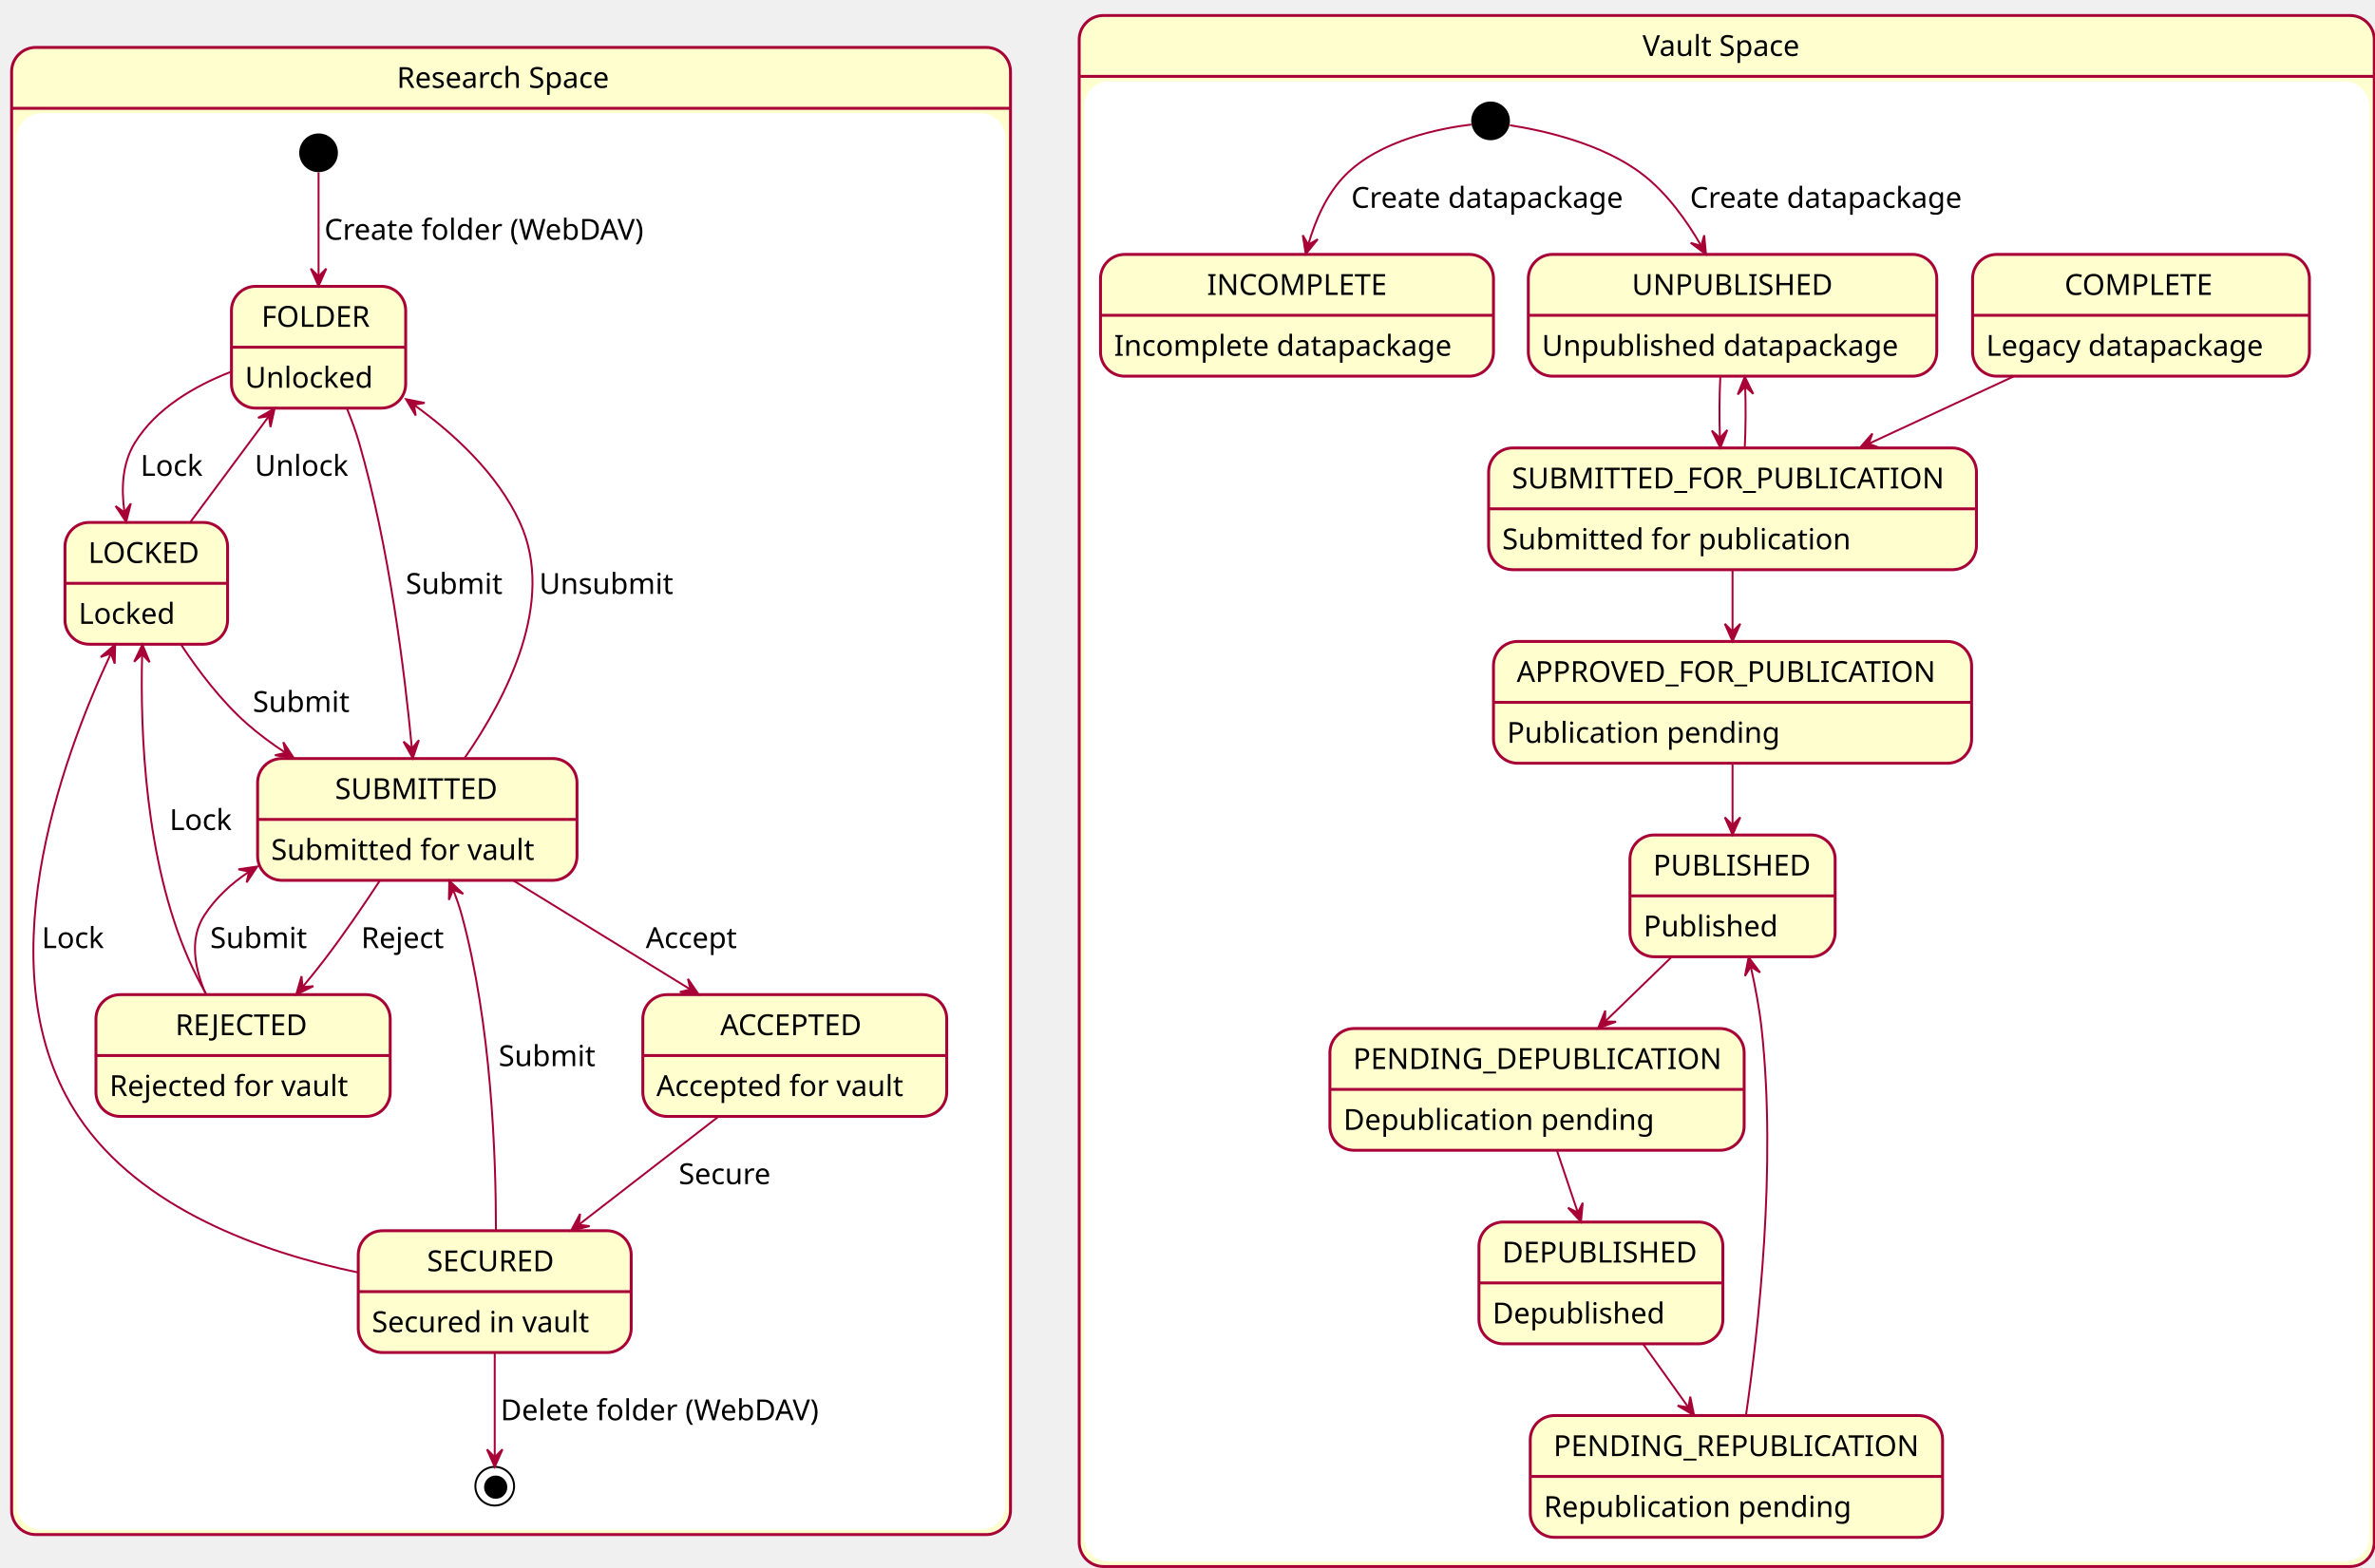
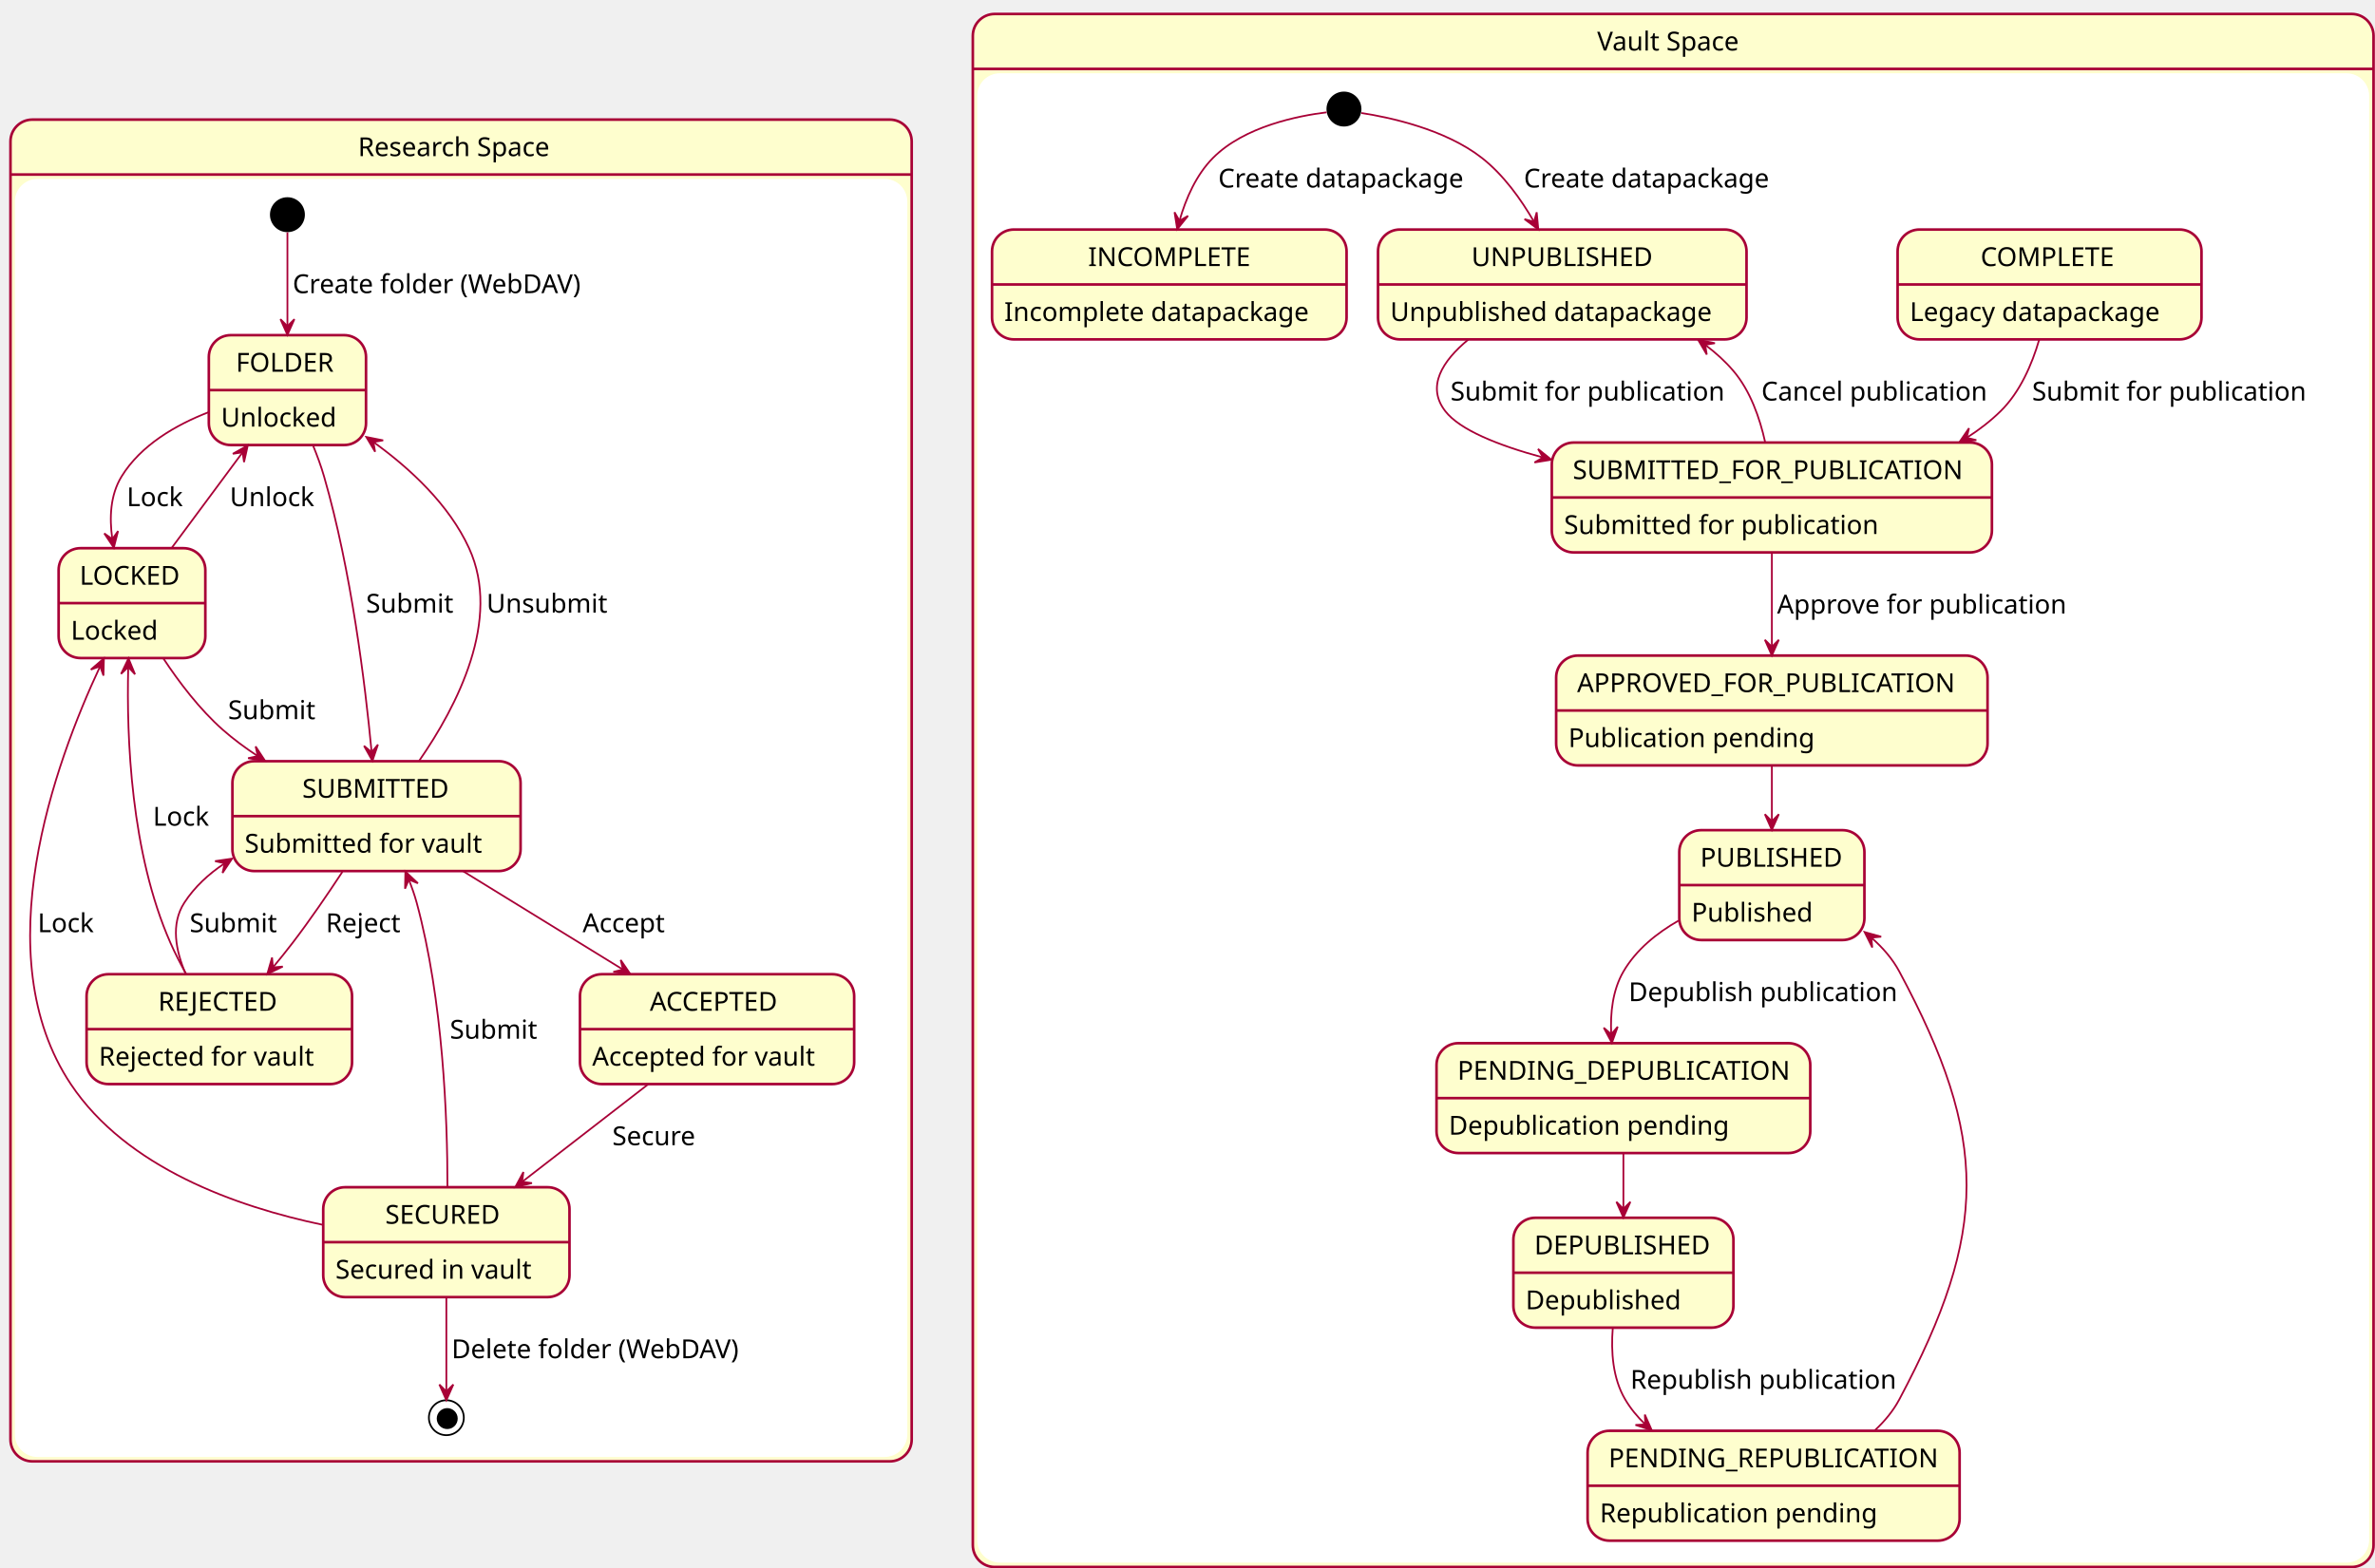
- <svg xmlns="http://www.w3.org/2000/svg" height="1687.5px" style="width:2556px;height:1687px;" version="1.1" viewBox="0 0 2556 1687" width="2556.25px">
+ <svg xmlns="http://www.w3.org/2000/svg" height="1870.833px" style="width:2833px;height:1870px;" version="1.1" viewBox="0 0 2833 1870" width="2833.333px">
  <defs />
  <g>
-     <rect fill="#FEFECE" height="1600.96" rx="26.042" ry="26.042" style="stroke: #A80036; stroke-width: 3.125;" width="1075" x="12.5" y="51.042" />
-     <rect fill="#FFFFFF" height="1522.917" rx="26.042" ry="26.042" style="stroke: #FFFFFF; stroke-width: 2.083;" width="1062.5" x="18.75" y="122.835" />
-     <line style="stroke: #A80036; stroke-width: 3.125;" x1="12.5" x2="1087.5" y1="116.585" y2="116.585" />
-     <text fill="#000000" font-family="CMU Serif" font-size="31.25" lengthAdjust="spacingAndGlyphs" textLength="245.833" x="427.083" y="94.632">Research Space</text>
-     <rect fill="#FEFECE" height="131.087" rx="26.042" ry="26.042" style="stroke: #A80036; stroke-width: 3.125;" width="187.5" x="249.1" y="308.252" />
-     <line style="stroke: #A80036; stroke-width: 3.125;" x1="249.1" x2="436.6" y1="373.796" y2="373.796" />
-     <text fill="#000000" font-family="CMU Serif" font-size="31.25" lengthAdjust="spacingAndGlyphs" textLength="122.917" x="281.392" y="351.842">FOLDER</text>
-     <text fill="#000000" font-family="CMU Serif" font-size="31.25" lengthAdjust="spacingAndGlyphs" textLength="137.5" x="263.683" y="417.386">Unlocked</text>
-     <rect fill="#FEFECE" height="131.087" rx="26.042" ry="26.042" style="stroke: #A80036; stroke-width: 3.125;" width="175" x="69.934" y="562.419" />
-     <line style="stroke: #A80036; stroke-width: 3.125;" x1="69.934" x2="244.934" y1="627.962" y2="627.962" />
-     <text fill="#000000" font-family="CMU Serif" font-size="31.25" lengthAdjust="spacingAndGlyphs" textLength="125" x="94.934" y="606.009">LOCKED</text>
-     <text fill="#000000" font-family="CMU Serif" font-size="31.25" lengthAdjust="spacingAndGlyphs" textLength="106.25" x="84.517" y="671.553">Locked</text>
-     <rect fill="#FEFECE" height="131.087" rx="26.042" ry="26.042" style="stroke: #A80036; stroke-width: 3.125;" width="343.75" x="277.225" y="816.585" />
-     <line style="stroke: #A80036; stroke-width: 3.125;" x1="277.225" x2="620.975" y1="882.129" y2="882.129" />
-     <text fill="#000000" font-family="CMU Serif" font-size="31.25" lengthAdjust="spacingAndGlyphs" textLength="177.083" x="360.558" y="860.176">SUBMITTED</text>
-     <text fill="#000000" font-family="CMU Serif" font-size="31.25" lengthAdjust="spacingAndGlyphs" textLength="293.75" x="291.808" y="925.719">Submitted for vault</text>
-     <rect fill="#FEFECE" height="131.087" rx="26.042" ry="26.042" style="stroke: #A80036; stroke-width: 3.125;" width="327.083" x="691.808" y="1070.752" />
-     <line style="stroke: #A80036; stroke-width: 3.125;" x1="691.808" x2="1018.892" y1="1136.296" y2="1136.296" />
-     <text fill="#000000" font-family="CMU Serif" font-size="31.25" lengthAdjust="spacingAndGlyphs" textLength="160.417" x="775.142" y="1114.342">ACCEPTED</text>
-     <text fill="#000000" font-family="CMU Serif" font-size="31.25" lengthAdjust="spacingAndGlyphs" textLength="277.083" x="706.392" y="1179.886">Accepted for vault</text>
-     <rect fill="#FEFECE" height="131.087" rx="26.042" ry="26.042" style="stroke: #A80036; stroke-width: 3.125;" width="316.667" x="103.267" y="1070.752" />
-     <line style="stroke: #A80036; stroke-width: 3.125;" x1="103.267" x2="419.934" y1="1136.296" y2="1136.296" />
-     <text fill="#000000" font-family="CMU Serif" font-size="31.25" lengthAdjust="spacingAndGlyphs" textLength="145.833" x="188.684" y="1114.342">REJECTED</text>
-     <text fill="#000000" font-family="CMU Serif" font-size="31.25" lengthAdjust="spacingAndGlyphs" textLength="266.667" x="117.85" y="1179.886">Rejected for vault</text>
-     <rect fill="#FEFECE" height="131.087" rx="26.042" ry="26.042" style="stroke: #A80036; stroke-width: 3.125;" width="293.75" x="385.558" y="1324.919" />
-     <line style="stroke: #A80036; stroke-width: 3.125;" x1="385.558" x2="679.308" y1="1390.462" y2="1390.462" />
-     <text fill="#000000" font-family="CMU Serif" font-size="31.25" lengthAdjust="spacingAndGlyphs" textLength="145.833" x="459.517" y="1368.509">SECURED</text>
-     <text fill="#000000" font-family="CMU Serif" font-size="31.25" lengthAdjust="spacingAndGlyphs" textLength="243.75" x="400.142" y="1434.053">Secured in vault</text>
-     <ellipse cx="342.85" cy="164.502" fill="#000000" rx="20.833" ry="20.833" style="stroke: none; stroke-width: 2.083;" />
-     <ellipse cx="532.433" cy="1599.919" fill="none" rx="20.833" ry="20.833" style="stroke: #000000; stroke-width: 2.083;" />
-     <ellipse cx="533.475" cy="1600.96" fill="#000000" rx="12.5" ry="12.5" style="stroke: none; stroke-width: 2.083;" />
-     <path d="M342.85,185.523 C342.85,210.735 342.85,256.804 342.85,296.817 " fill="none" style="stroke: #A80036; stroke-width: 2.083;" />
-     <polygon fill="#A80036" points="342.85,307.919,351.183,289.169,342.85,297.502,334.517,289.169,342.85,307.919" style="stroke: #A80036; stroke-width: 2.083;" />
-     <text fill="#000000" font-family="CMU Serif" font-size="31.25" lengthAdjust="spacingAndGlyphs" textLength="366.667" x="349.1" y="258.092">Create folder (WebDAV)</text>
-     <path d="M248.919,400.115 C209.658,415.354 167.899,439.494 144.934,477.002 C131.535,498.885 130.351,526.085 133.945,551.231 " fill="none" style="stroke: #A80036; stroke-width: 2.083;" />
-     <polygon fill="#A80036" points="135.756,561.86,140.821,541.977,134.006,551.592,124.391,544.777,135.756,561.86" style="stroke: #A80036; stroke-width: 2.083;" />
-     <text fill="#000000" font-family="CMU Serif" font-size="31.25" lengthAdjust="spacingAndGlyphs" textLength="68.75" x="151.184" y="512.259">Lock</text>
-     <path d="M373.367,439.741 C378.356,451.912 383.046,464.698 386.6,477.002 C418.954,589.004 435.542,723.644 443.262,805.502 " fill="none" style="stroke: #A80036; stroke-width: 2.083;" />
-     <polygon fill="#A80036" points="444.248,816.202,450.821,796.765,443.29,805.829,434.225,798.298,444.248,816.202" style="stroke: #A80036; stroke-width: 2.083;" />
-     <text fill="#000000" font-family="CMU Serif" font-size="31.25" lengthAdjust="spacingAndGlyphs" textLength="108.333" x="436.6" y="639.342">Submit</text>
-     <path d="M204.616,562.344 C230.319,527.689 262.231,484.658 288.917,448.679 " fill="none" style="stroke: #A80036; stroke-width: 2.083;" />
-     <polygon fill="#A80036" points="295.581,439.694,277.718,449.789,289.376,448.06,291.104,459.718,295.581,439.694" style="stroke: #A80036; stroke-width: 2.083;" />
-     <text fill="#000000" font-family="CMU Serif" font-size="31.25" lengthAdjust="spacingAndGlyphs" textLength="100" x="274.1" y="512.259">Unlock</text>
-     <path d="M194.727,693.775 C213.528,722.229 238.19,754.758 265.767,779.085 C278.406,790.235 292.481,800.66 307.06,810.258 " fill="none" style="stroke: #A80036; stroke-width: 2.083;" />
-     <polygon fill="#A80036" points="316.194,816.127,304.926,798.98,307.431,810.495,295.915,813,316.194,816.127" style="stroke: #A80036; stroke-width: 2.083;" />
-     <text fill="#000000" font-family="CMU Serif" font-size="31.25" lengthAdjust="spacingAndGlyphs" textLength="108.333" x="272.017" y="766.426">Submit</text>
-     <path d="M500.048,816.037 C545.271,750.858 598.596,647.604 559.517,562.419 C535.656,510.404 489.329,467.416 445.619,435.877 " fill="none" style="stroke: #A80036; stroke-width: 2.083;" />
-     <polygon fill="#A80036" points="436.919,429.723,447.412,447.355,445.422,435.739,457.038,433.749,436.919,429.723" style="stroke: #A80036; stroke-width: 2.083;" />
-     <text fill="#000000" font-family="CMU Serif" font-size="31.25" lengthAdjust="spacingAndGlyphs" textLength="145.833" x="580.35" y="639.342">Unsubmit</text>
-     <path d="M552.665,948.027 C610.683,983.729 683.098,1028.292 742.548,1064.877 " fill="none" style="stroke: #A80036; stroke-width: 2.083;" />
-     <polygon fill="#A80036" points="751.975,1070.677,740.376,1053.752,743.104,1065.216,731.639,1067.945,751.975,1070.677" style="stroke: #A80036; stroke-width: 2.083;" />
-     <text fill="#000000" font-family="CMU Serif" font-size="31.25" lengthAdjust="spacingAndGlyphs" textLength="104.167" x="694.933" y="1020.592">Accept</text>
-     <path d="M408.44,948.548 C390.902,975.266 369.715,1006.275 349.1,1033.252 C341.725,1042.904 333.708,1052.833 325.621,1062.523 " fill="none" style="stroke: #A80036; stroke-width: 2.083;" />
-     <polygon fill="#A80036" points="318.821,1070.594,337.274,1061.622,325.532,1062.627,324.527,1050.885,318.821,1070.594" style="stroke: #A80036; stroke-width: 2.083;" />
-     <text fill="#000000" font-family="CMU Serif" font-size="31.25" lengthAdjust="spacingAndGlyphs" textLength="93.75" x="388.683" y="1020.592">Reject</text>
-     <path d="M222.116,1070.698 C215.348,1058.508 208.743,1045.669 203.267,1033.252 C156.077,926.235 150.821,788.45 152.954,704.831 " fill="none" style="stroke: #A80036; stroke-width: 2.083;" />
-     <polygon fill="#A80036" points="153.283,693.902,144.391,712.394,152.97,704.314,161.05,712.894,153.283,693.902" style="stroke: #A80036; stroke-width: 2.083;" />
-     <text fill="#000000" font-family="CMU Serif" font-size="31.25" lengthAdjust="spacingAndGlyphs" textLength="68.75" x="182.434" y="893.509">Lock</text>
-     <path d="M221.608,1070.577 C209.537,1042.756 203.361,1010.754 219.934,985.335 C232.179,966.554 248.787,951.24 267.506,938.758 " fill="none" style="stroke: #A80036; stroke-width: 2.083;" />
-     <polygon fill="#A80036" points="276.854,932.854,256.551,935.821,268.047,938.417,265.452,949.913,276.854,932.854" style="stroke: #A80036; stroke-width: 2.083;" />
-     <text fill="#000000" font-family="CMU Serif" font-size="31.25" lengthAdjust="spacingAndGlyphs" textLength="108.333" x="226.184" y="1020.592">Submit</text>
-     <path d="M773.029,1202.194 C727.292,1237.602 670.3,1281.725 623.267,1318.139 " fill="none" style="stroke: #A80036; stroke-width: 2.083;" />
-     <polygon fill="#A80036" points="614.604,1324.844,634.531,1319.951,622.84,1318.465,624.326,1306.774,614.604,1324.844" style="stroke: #A80036; stroke-width: 2.083;" />
-     <text fill="#000000" font-family="CMU Serif" font-size="31.25" lengthAdjust="spacingAndGlyphs" textLength="106.25" x="730.35" y="1274.759">Secure</text>
-     <path d="M385.096,1369.779 C281.896,1348.16 150.998,1301.687 84.517,1202.002 C-17.839,1048.523 64.995,819.596 119.409,703.429 " fill="none" style="stroke: #A80036; stroke-width: 2.083;" />
-     <polygon fill="#A80036" points="123.926,693.902,108.362,707.272,119.462,703.314,123.42,714.414,123.926,693.902" style="stroke: #A80036; stroke-width: 2.083;" />
-     <text fill="#000000" font-family="CMU Serif" font-size="31.25" lengthAdjust="spacingAndGlyphs" textLength="68.75" x="44.934" y="1020.592">Lock</text>
-     <path d="M533.727,1324.402 C533.792,1243.841 528.692,1101.952 497.017,985.335 C494.55,976.254 491.3,966.99 487.652,957.937 " fill="none" style="stroke: #A80036; stroke-width: 2.083;" />
-     <polygon fill="#A80036" points="483.554,948.216,483.159,968.731,487.601,957.815,498.517,962.257,483.554,948.216" style="stroke: #A80036; stroke-width: 2.083;" />
-     <text fill="#000000" font-family="CMU Serif" font-size="31.25" lengthAdjust="spacingAndGlyphs" textLength="108.333" x="536.6" y="1147.676">Submit</text>
-     <path d="M532.433,1456.431 C532.433,1493.824 532.433,1539.278 532.433,1568.379 " fill="none" style="stroke: #A80036; stroke-width: 2.083;" />
-     <polygon fill="#A80036" points="532.433,1579.046,540.767,1560.296,532.433,1568.63,524.1,1560.296,532.433,1579.046" style="stroke: #A80036; stroke-width: 2.083;" />
-     <text fill="#000000" font-family="CMU Serif" font-size="31.25" lengthAdjust="spacingAndGlyphs" textLength="362.5" x="538.683" y="1528.926">Delete folder (WebDAV)</text>
-     <rect fill="#FEFECE" height="1669.71" rx="26.042" ry="26.042" style="stroke: #A80036; stroke-width: 3.125;" width="1393.75" x="1161.458" y="16.667" />
-     <rect fill="#FFFFFF" height="1591.667" rx="26.042" ry="26.042" style="stroke: #FFFFFF; stroke-width: 2.083;" width="1381.25" x="1167.708" y="88.46" />
-     <line style="stroke: #A80036; stroke-width: 3.125;" x1="1161.458" x2="2555.208" y1="82.21" y2="82.21" />
-     <text fill="#000000" font-family="CMU Serif" font-size="31.25" lengthAdjust="spacingAndGlyphs" textLength="181.25" x="1767.708" y="60.257">Vault Space</text>
-     <rect fill="#FEFECE" height="131.087" rx="26.042" ry="26.042" style="stroke: #A80036; stroke-width: 3.125;" width="422.917" x="1184.375" y="273.877" />
-     <line style="stroke: #A80036; stroke-width: 3.125;" x1="1184.375" x2="1607.292" y1="339.421" y2="339.421" />
-     <text fill="#000000" font-family="CMU Serif" font-size="31.25" lengthAdjust="spacingAndGlyphs" textLength="193.75" x="1298.958" y="317.467">INCOMPLETE</text>
-     <text fill="#000000" font-family="CMU Serif" font-size="31.25" lengthAdjust="spacingAndGlyphs" textLength="372.917" x="1198.958" y="383.011">Incomplete datapackage</text>
-     <rect fill="#FEFECE" height="131.087" rx="26.042" ry="26.042" style="stroke: #A80036; stroke-width: 3.125;" width="362.5" x="2122.917" y="273.877" />
-     <line style="stroke: #A80036; stroke-width: 3.125;" x1="2122.917" x2="2485.417" y1="339.421" y2="339.421" />
-     <text fill="#000000" font-family="CMU Serif" font-size="31.25" lengthAdjust="spacingAndGlyphs" textLength="164.583" x="2221.875" y="317.467">COMPLETE</text>
-     <text fill="#000000" font-family="CMU Serif" font-size="31.25" lengthAdjust="spacingAndGlyphs" textLength="312.5" x="2137.5" y="383.011">Legacy datapackage</text>
-     <rect fill="#FEFECE" height="131.087" rx="26.042" ry="26.042" style="stroke: #A80036; stroke-width: 3.125;" width="439.583" x="1644.792" y="273.877" />
-     <line style="stroke: #A80036; stroke-width: 3.125;" x1="1644.792" x2="2084.375" y1="339.421" y2="339.421" />
-     <text fill="#000000" font-family="CMU Serif" font-size="31.25" lengthAdjust="spacingAndGlyphs" textLength="216.667" x="1756.25" y="317.467">UNPUBLISHED</text>
-     <text fill="#000000" font-family="CMU Serif" font-size="31.25" lengthAdjust="spacingAndGlyphs" textLength="389.583" x="1659.375" y="383.011">Unpublished datapackage</text>
-     <rect fill="#FEFECE" height="131.087" rx="26.042" ry="26.042" style="stroke: #A80036; stroke-width: 3.125;" width="525" x="1602.083" y="482.21" />
-     <line style="stroke: #A80036; stroke-width: 3.125;" x1="1602.083" x2="2127.083" y1="547.754" y2="547.754" />
-     <text fill="#000000" font-family="CMU Serif" font-size="31.25" lengthAdjust="spacingAndGlyphs" textLength="475" x="1627.083" y="525.801">SUBMITTED_FOR_PUBLICATION</text>
-     <text fill="#000000" font-family="CMU Serif" font-size="31.25" lengthAdjust="spacingAndGlyphs" textLength="381.25" x="1616.667" y="591.344">Submitted for publication</text>
-     <rect fill="#FEFECE" height="131.087" rx="26.042" ry="26.042" style="stroke: #A80036; stroke-width: 3.125;" width="514.583" x="1607.292" y="690.544" />
-     <line style="stroke: #A80036; stroke-width: 3.125;" x1="1607.292" x2="2121.875" y1="756.087" y2="756.087" />
-     <text fill="#000000" font-family="CMU Serif" font-size="31.25" lengthAdjust="spacingAndGlyphs" textLength="464.583" x="1632.292" y="734.134">APPROVED_FOR_PUBLICATION</text>
-     <text fill="#000000" font-family="CMU Serif" font-size="31.25" lengthAdjust="spacingAndGlyphs" textLength="289.583" x="1621.875" y="799.678">Publication pending</text>
-     <rect fill="#FEFECE" height="131.087" rx="26.042" ry="26.042" style="stroke: #A80036; stroke-width: 3.125;" width="220.833" x="1754.167" y="898.877" />
-     <line style="stroke: #A80036; stroke-width: 3.125;" x1="1754.167" x2="1975" y1="964.421" y2="964.421" />
-     <text fill="#000000" font-family="CMU Serif" font-size="31.25" lengthAdjust="spacingAndGlyphs" textLength="170.833" x="1779.167" y="942.467">PUBLISHED</text>
-     <text fill="#000000" font-family="CMU Serif" font-size="31.25" lengthAdjust="spacingAndGlyphs" textLength="141.667" x="1768.75" y="1008.011">Published</text>
-     <rect fill="#FEFECE" height="131.087" rx="26.042" ry="26.042" style="stroke: #A80036; stroke-width: 3.125;" width="445.833" x="1431.25" y="1107.21" />
-     <line style="stroke: #A80036; stroke-width: 3.125;" x1="1431.25" x2="1877.083" y1="1172.754" y2="1172.754" />
-     <text fill="#000000" font-family="CMU Serif" font-size="31.25" lengthAdjust="spacingAndGlyphs" textLength="395.833" x="1456.25" y="1150.801">PENDING_DEPUBLICATION</text>
-     <text fill="#000000" font-family="CMU Serif" font-size="31.25" lengthAdjust="spacingAndGlyphs" textLength="331.25" x="1445.833" y="1216.344">Depublication pending</text>
-     <rect fill="#FEFECE" height="131.087" rx="26.042" ry="26.042" style="stroke: #A80036; stroke-width: 3.125;" width="262.5" x="1591.667" y="1315.544" />
-     <line style="stroke: #A80036; stroke-width: 3.125;" x1="1591.667" x2="1854.167" y1="1381.087" y2="1381.087" />
-     <text fill="#000000" font-family="CMU Serif" font-size="31.25" lengthAdjust="spacingAndGlyphs" textLength="212.5" x="1616.667" y="1359.134">DEPUBLISHED</text>
-     <text fill="#000000" font-family="CMU Serif" font-size="31.25" lengthAdjust="spacingAndGlyphs" textLength="183.333" x="1606.25" y="1424.678">Depublished</text>
-     <rect fill="#FEFECE" height="131.087" rx="26.042" ry="26.042" style="stroke: #A80036; stroke-width: 3.125;" width="443.75" x="1646.875" y="1523.877" />
-     <line style="stroke: #A80036; stroke-width: 3.125;" x1="1646.875" x2="2090.625" y1="1589.421" y2="1589.421" />
-     <text fill="#000000" font-family="CMU Serif" font-size="31.25" lengthAdjust="spacingAndGlyphs" textLength="393.75" x="1671.875" y="1567.467">PENDING_REPUBLICATION</text>
-     <text fill="#000000" font-family="CMU Serif" font-size="31.25" lengthAdjust="spacingAndGlyphs" textLength="329.167" x="1661.458" y="1633.011">Republication pending</text>
-     <ellipse cx="1604.167" cy="130.127" fill="#000000" rx="20.833" ry="20.833" style="stroke: none; stroke-width: 2.083;" />
-     <path d="M1624.973,134.844 C1658.4,139.983 1724.763,154.025 1768.75,188.46 C1794.419,208.556 1815.265,237.554 1830.877,264.635 " fill="none" style="stroke: #A80036; stroke-width: 2.083;" />
-     <polygon fill="#A80036" points="1835.971,273.729,1834.074,253.298,1830.878,264.642,1819.535,261.447,1835.971,273.729" style="stroke: #A80036; stroke-width: 2.083;" />
-     <text fill="#000000" font-family="CMU Serif" font-size="31.25" lengthAdjust="spacingAndGlyphs" textLength="308.333" x="1818.75" y="223.717">Create datapackage</text>
-     <path d="M1583.44,134.048 C1550.34,138.069 1485.458,150.573 1447.917,188.46 C1428,208.56 1415.675,236.691 1408.06,263.098 " fill="none" style="stroke: #A80036; stroke-width: 2.083;" />
-     <polygon fill="#A80036" points="1405.271,273.5,1418.179,257.55,1407.971,263.439,1402.082,253.231,1405.271,273.5" style="stroke: #A80036; stroke-width: 2.083;" />
-     <text fill="#000000" font-family="CMU Serif" font-size="31.25" lengthAdjust="spacingAndGlyphs" textLength="308.333" x="1454.167" y="223.717">Create datapackage</text>
-     <path d="M1851.427,405.625 C1850.385,426.529 1850.242,449.916 1850.996,471.504 " fill="none" style="stroke: #A80036; stroke-width: 2.083;" />
-     <polygon fill="#A80036" points="1851.44,481.94,1858.967,462.852,1850.996,471.532,1842.316,463.561,1851.44,481.94" style="stroke: #A80036; stroke-width: 2.083;" />
-     <path d="M2166.887,405.346 C2117.529,428.271 2061.675,454.212 2011.527,477.504 " fill="none" style="stroke: #A80036; stroke-width: 2.083;" />
-     <polygon fill="#A80036" points="2001.577,482.125,2022.093,481.78,2011.024,477.735,2015.069,466.666,2001.577,482.125" style="stroke: #A80036; stroke-width: 2.083;" />
-     <path d="M1864.583,613.958 C1864.583,634.862 1864.583,658.25 1864.583,679.837 " fill="none" style="stroke: #A80036; stroke-width: 2.083;" />
-     <polygon fill="#A80036" points="1864.583,690.273,1872.917,671.523,1864.583,679.856,1856.25,671.523,1864.583,690.273" style="stroke: #A80036; stroke-width: 2.083;" />
-     <path d="M1877.727,481.94 C1878.777,461.054 1878.927,437.669 1878.179,416.067 " fill="none" style="stroke: #A80036; stroke-width: 2.083;" />
-     <polygon fill="#A80036" points="1877.74,405.625,1870.201,424.708,1878.177,416.032,1886.853,424.008,1877.74,405.625" style="stroke: #A80036; stroke-width: 2.083;" />
-     <path d="M1864.583,822.292 C1864.583,843.196 1864.583,866.583 1864.583,888.171 " fill="none" style="stroke: #A80036; stroke-width: 2.083;" />
-     <polygon fill="#A80036" points="1864.583,898.606,1872.917,879.856,1864.583,888.189,1856.25,879.856,1864.583,898.606" style="stroke: #A80036; stroke-width: 2.083;" />
-     <path d="M1798.583,1030.625 C1776.06,1052.479 1750.74,1077.048 1727.665,1099.437 " fill="none" style="stroke: #A80036; stroke-width: 2.083;" />
-     <polygon fill="#A80036" points="1719.933,1106.939,1739.192,1099.861,1727.408,1099.685,1727.584,1087.901,1719.933,1106.939" style="stroke: #A80036; stroke-width: 2.083;" />
-     <path d="M1675.731,1238.958 C1682.771,1259.862 1690.646,1283.25 1697.915,1304.837 " fill="none" style="stroke: #A80036; stroke-width: 2.083;" />
-     <polygon fill="#A80036" points="1701.429,1315.273,1703.343,1294.844,1698.105,1305.401,1687.548,1300.163,1701.429,1315.273" style="stroke: #A80036; stroke-width: 2.083;" />
-     <path d="M1768.658,1447.291 C1783.998,1468.765 1801.208,1492.86 1816.975,1514.934 " fill="none" style="stroke: #A80036; stroke-width: 2.083;" />
-     <polygon fill="#A80036" points="1823.171,1523.606,1819.054,1503.505,1817.116,1515.13,1805.492,1513.193,1823.171,1523.606" style="stroke: #A80036; stroke-width: 2.083;" />
-     <path d="M1879.054,1523.545 C1892.404,1431.364 1912.144,1255.787 1895.833,1107.21 C1893.442,1085.419 1889.023,1062.062 1884.248,1040.769 " fill="none" style="stroke: #A80036; stroke-width: 2.083;" />
-     <polygon fill="#A80036" points="1881.881,1030.498,1877.971,1050.64,1884.22,1040.648,1894.212,1046.898,1881.881,1030.498" style="stroke: #A80036; stroke-width: 2.083;" />
+     <rect fill="#FEFECE" height="1600.96" rx="26.042" ry="26.042" style="stroke: #A80036; stroke-width: 3.125;" width="1075" x="12.5" y="142.708" />
+     <rect fill="#FFFFFF" height="1522.917" rx="26.042" ry="26.042" style="stroke: #FFFFFF; stroke-width: 2.083;" width="1062.5" x="18.75" y="214.502" />
+     <line style="stroke: #A80036; stroke-width: 3.125;" x1="12.5" x2="1087.5" y1="208.252" y2="208.252" />
+     <text fill="#000000" font-family="CMU Serif" font-size="31.25" lengthAdjust="spacingAndGlyphs" textLength="245.833" x="427.083" y="186.299">Research Space</text>
+     <rect fill="#FEFECE" height="131.087" rx="26.042" ry="26.042" style="stroke: #A80036; stroke-width: 3.125;" width="187.5" x="249.1" y="399.919" />
+     <line style="stroke: #A80036; stroke-width: 3.125;" x1="249.1" x2="436.6" y1="465.462" y2="465.462" />
+     <text fill="#000000" font-family="CMU Serif" font-size="31.25" lengthAdjust="spacingAndGlyphs" textLength="122.917" x="281.392" y="443.509">FOLDER</text>
+     <text fill="#000000" font-family="CMU Serif" font-size="31.25" lengthAdjust="spacingAndGlyphs" textLength="137.5" x="263.683" y="509.053">Unlocked</text>
+     <rect fill="#FEFECE" height="131.087" rx="26.042" ry="26.042" style="stroke: #A80036; stroke-width: 3.125;" width="175" x="69.934" y="654.085" />
+     <line style="stroke: #A80036; stroke-width: 3.125;" x1="69.934" x2="244.934" y1="719.629" y2="719.629" />
+     <text fill="#000000" font-family="CMU Serif" font-size="31.25" lengthAdjust="spacingAndGlyphs" textLength="125" x="94.934" y="697.676">LOCKED</text>
+     <text fill="#000000" font-family="CMU Serif" font-size="31.25" lengthAdjust="spacingAndGlyphs" textLength="106.25" x="84.517" y="763.219">Locked</text>
+     <rect fill="#FEFECE" height="131.087" rx="26.042" ry="26.042" style="stroke: #A80036; stroke-width: 3.125;" width="343.75" x="277.225" y="908.252" />
+     <line style="stroke: #A80036; stroke-width: 3.125;" x1="277.225" x2="620.975" y1="973.796" y2="973.796" />
+     <text fill="#000000" font-family="CMU Serif" font-size="31.25" lengthAdjust="spacingAndGlyphs" textLength="177.083" x="360.558" y="951.842">SUBMITTED</text>
+     <text fill="#000000" font-family="CMU Serif" font-size="31.25" lengthAdjust="spacingAndGlyphs" textLength="293.75" x="291.808" y="1017.386">Submitted for vault</text>
+     <rect fill="#FEFECE" height="131.087" rx="26.042" ry="26.042" style="stroke: #A80036; stroke-width: 3.125;" width="327.083" x="691.808" y="1162.419" />
+     <line style="stroke: #A80036; stroke-width: 3.125;" x1="691.808" x2="1018.892" y1="1227.962" y2="1227.962" />
+     <text fill="#000000" font-family="CMU Serif" font-size="31.25" lengthAdjust="spacingAndGlyphs" textLength="160.417" x="775.142" y="1206.009">ACCEPTED</text>
+     <text fill="#000000" font-family="CMU Serif" font-size="31.25" lengthAdjust="spacingAndGlyphs" textLength="277.083" x="706.392" y="1271.553">Accepted for vault</text>
+     <rect fill="#FEFECE" height="131.087" rx="26.042" ry="26.042" style="stroke: #A80036; stroke-width: 3.125;" width="316.667" x="103.267" y="1162.419" />
+     <line style="stroke: #A80036; stroke-width: 3.125;" x1="103.267" x2="419.934" y1="1227.962" y2="1227.962" />
+     <text fill="#000000" font-family="CMU Serif" font-size="31.25" lengthAdjust="spacingAndGlyphs" textLength="145.833" x="188.684" y="1206.009">REJECTED</text>
+     <text fill="#000000" font-family="CMU Serif" font-size="31.25" lengthAdjust="spacingAndGlyphs" textLength="266.667" x="117.85" y="1271.553">Rejected for vault</text>
+     <rect fill="#FEFECE" height="131.087" rx="26.042" ry="26.042" style="stroke: #A80036; stroke-width: 3.125;" width="293.75" x="385.558" y="1416.585" />
+     <line style="stroke: #A80036; stroke-width: 3.125;" x1="385.558" x2="679.308" y1="1482.129" y2="1482.129" />
+     <text fill="#000000" font-family="CMU Serif" font-size="31.25" lengthAdjust="spacingAndGlyphs" textLength="145.833" x="459.517" y="1460.176">SECURED</text>
+     <text fill="#000000" font-family="CMU Serif" font-size="31.25" lengthAdjust="spacingAndGlyphs" textLength="243.75" x="400.142" y="1525.719">Secured in vault</text>
+     <ellipse cx="342.85" cy="256.169" fill="#000000" rx="20.833" ry="20.833" style="stroke: none; stroke-width: 2.083;" />
+     <ellipse cx="532.433" cy="1691.585" fill="none" rx="20.833" ry="20.833" style="stroke: #000000; stroke-width: 2.083;" />
+     <ellipse cx="533.475" cy="1692.627" fill="#000000" rx="12.5" ry="12.5" style="stroke: none; stroke-width: 2.083;" />
+     <path d="M342.85,277.19 C342.85,302.402 342.85,348.471 342.85,388.483 " fill="none" style="stroke: #A80036; stroke-width: 2.083;" />
+     <polygon fill="#A80036" points="342.85,399.585,351.183,380.835,342.85,389.169,334.517,380.835,342.85,399.585" style="stroke: #A80036; stroke-width: 2.083;" />
+     <text fill="#000000" font-family="CMU Serif" font-size="31.25" lengthAdjust="spacingAndGlyphs" textLength="366.667" x="349.1" y="349.759">Create folder (WebDAV)</text>
+     <path d="M248.919,491.781 C209.658,507.021 167.899,531.16 144.934,568.669 C131.535,590.552 130.351,617.752 133.945,642.898 " fill="none" style="stroke: #A80036; stroke-width: 2.083;" />
+     <polygon fill="#A80036" points="135.756,653.527,140.821,633.644,134.006,643.258,124.391,636.443,135.756,653.527" style="stroke: #A80036; stroke-width: 2.083;" />
+     <text fill="#000000" font-family="CMU Serif" font-size="31.25" lengthAdjust="spacingAndGlyphs" textLength="68.75" x="151.184" y="603.926">Lock</text>
+     <path d="M373.367,531.408 C378.356,543.579 383.046,556.365 386.6,568.669 C418.954,680.671 435.542,815.31 443.262,897.169 " fill="none" style="stroke: #A80036; stroke-width: 2.083;" />
+     <polygon fill="#A80036" points="444.248,907.869,450.821,888.432,443.29,897.496,434.225,889.965,444.248,907.869" style="stroke: #A80036; stroke-width: 2.083;" />
+     <text fill="#000000" font-family="CMU Serif" font-size="31.25" lengthAdjust="spacingAndGlyphs" textLength="108.333" x="436.6" y="731.009">Submit</text>
+     <path d="M204.616,654.01 C230.319,619.356 262.231,576.325 288.917,540.346 " fill="none" style="stroke: #A80036; stroke-width: 2.083;" />
+     <polygon fill="#A80036" points="295.581,531.36,277.718,541.455,289.376,539.727,291.104,551.384,295.581,531.36" style="stroke: #A80036; stroke-width: 2.083;" />
+     <text fill="#000000" font-family="CMU Serif" font-size="31.25" lengthAdjust="spacingAndGlyphs" textLength="100" x="274.1" y="603.926">Unlock</text>
+     <path d="M194.727,785.442 C213.528,813.896 238.19,846.425 265.767,870.752 C278.406,881.902 292.481,892.327 307.06,901.925 " fill="none" style="stroke: #A80036; stroke-width: 2.083;" />
+     <polygon fill="#A80036" points="316.194,907.794,304.926,890.646,307.431,902.162,295.915,904.667,316.194,907.794" style="stroke: #A80036; stroke-width: 2.083;" />
+     <text fill="#000000" font-family="CMU Serif" font-size="31.25" lengthAdjust="spacingAndGlyphs" textLength="108.333" x="272.017" y="858.092">Submit</text>
+     <path d="M500.048,907.704 C545.271,842.525 598.596,739.271 559.517,654.085 C535.656,602.071 489.329,559.083 445.619,527.544 " fill="none" style="stroke: #A80036; stroke-width: 2.083;" />
+     <polygon fill="#A80036" points="436.919,521.389,447.412,539.022,445.422,527.406,457.038,525.416,436.919,521.389" style="stroke: #A80036; stroke-width: 2.083;" />
+     <text fill="#000000" font-family="CMU Serif" font-size="31.25" lengthAdjust="spacingAndGlyphs" textLength="145.833" x="580.35" y="731.009">Unsubmit</text>
+     <path d="M552.665,1039.694 C610.683,1075.396 683.098,1119.958 742.548,1156.544 " fill="none" style="stroke: #A80036; stroke-width: 2.083;" />
+     <polygon fill="#A80036" points="751.975,1162.344,740.376,1145.418,743.104,1156.883,731.639,1159.611,751.975,1162.344" style="stroke: #A80036; stroke-width: 2.083;" />
+     <text fill="#000000" font-family="CMU Serif" font-size="31.25" lengthAdjust="spacingAndGlyphs" textLength="104.167" x="694.933" y="1112.259">Accept</text>
+     <path d="M408.44,1040.215 C390.902,1066.933 369.715,1097.941 349.1,1124.919 C341.725,1134.571 333.708,1144.5 325.621,1154.189 " fill="none" style="stroke: #A80036; stroke-width: 2.083;" />
+     <polygon fill="#A80036" points="318.821,1162.26,337.274,1153.289,325.532,1154.293,324.527,1142.551,318.821,1162.26" style="stroke: #A80036; stroke-width: 2.083;" />
+     <text fill="#000000" font-family="CMU Serif" font-size="31.25" lengthAdjust="spacingAndGlyphs" textLength="93.75" x="388.683" y="1112.259">Reject</text>
+     <path d="M222.116,1162.364 C215.348,1150.175 208.743,1137.335 203.267,1124.919 C156.077,1017.902 150.821,880.116 152.954,796.498 " fill="none" style="stroke: #A80036; stroke-width: 2.083;" />
+     <polygon fill="#A80036" points="153.283,785.569,144.391,804.06,152.97,795.981,161.05,804.56,153.283,785.569" style="stroke: #A80036; stroke-width: 2.083;" />
+     <text fill="#000000" font-family="CMU Serif" font-size="31.25" lengthAdjust="spacingAndGlyphs" textLength="68.75" x="182.434" y="985.176">Lock</text>
+     <path d="M221.608,1162.244 C209.537,1134.423 203.361,1102.421 219.934,1077.002 C232.179,1058.221 248.787,1042.906 267.506,1030.425 " fill="none" style="stroke: #A80036; stroke-width: 2.083;" />
+     <polygon fill="#A80036" points="276.854,1024.521,256.551,1027.488,268.047,1030.083,265.452,1041.579,276.854,1024.521" style="stroke: #A80036; stroke-width: 2.083;" />
+     <text fill="#000000" font-family="CMU Serif" font-size="31.25" lengthAdjust="spacingAndGlyphs" textLength="108.333" x="226.184" y="1112.259">Submit</text>
+     <path d="M773.029,1293.86 C727.292,1329.269 670.3,1373.391 623.267,1409.806 " fill="none" style="stroke: #A80036; stroke-width: 2.083;" />
+     <polygon fill="#A80036" points="614.604,1416.51,634.531,1411.618,622.84,1410.132,624.326,1398.441,614.604,1416.51" style="stroke: #A80036; stroke-width: 2.083;" />
+     <text fill="#000000" font-family="CMU Serif" font-size="31.25" lengthAdjust="spacingAndGlyphs" textLength="106.25" x="730.35" y="1366.426">Secure</text>
+     <path d="M385.096,1461.446 C281.896,1439.827 150.998,1393.354 84.517,1293.669 C-17.839,1140.189 64.995,911.262 119.409,795.096 " fill="none" style="stroke: #A80036; stroke-width: 2.083;" />
+     <polygon fill="#A80036" points="123.926,785.569,108.362,798.938,119.462,794.98,123.42,806.081,123.926,785.569" style="stroke: #A80036; stroke-width: 2.083;" />
+     <text fill="#000000" font-family="CMU Serif" font-size="31.25" lengthAdjust="spacingAndGlyphs" textLength="68.75" x="44.934" y="1112.259">Lock</text>
+     <path d="M533.727,1416.069 C533.792,1335.508 528.692,1193.619 497.017,1077.002 C494.55,1067.921 491.3,1058.656 487.652,1049.604 " fill="none" style="stroke: #A80036; stroke-width: 2.083;" />
+     <polygon fill="#A80036" points="483.554,1039.883,483.159,1060.398,487.601,1049.482,498.517,1053.923,483.554,1039.883" style="stroke: #A80036; stroke-width: 2.083;" />
+     <text fill="#000000" font-family="CMU Serif" font-size="31.25" lengthAdjust="spacingAndGlyphs" textLength="108.333" x="536.6" y="1239.342">Submit</text>
+     <path d="M532.433,1548.098 C532.433,1585.49 532.433,1630.945 532.433,1660.046 " fill="none" style="stroke: #A80036; stroke-width: 2.083;" />
+     <polygon fill="#A80036" points="532.433,1670.713,540.767,1651.963,532.433,1660.296,524.1,1651.963,532.433,1670.713" style="stroke: #A80036; stroke-width: 2.083;" />
+     <text fill="#000000" font-family="CMU Serif" font-size="31.25" lengthAdjust="spacingAndGlyphs" textLength="362.5" x="538.683" y="1620.592">Delete folder (WebDAV)</text>
+     <rect fill="#FEFECE" height="1853.044" rx="26.042" ry="26.042" style="stroke: #A80036; stroke-width: 3.125;" width="1670.833" x="1160.417" y="16.667" />
+     <rect fill="#FFFFFF" height="1775" rx="26.042" ry="26.042" style="stroke: #FFFFFF; stroke-width: 2.083;" width="1658.333" x="1166.667" y="88.46" />
+     <line style="stroke: #A80036; stroke-width: 3.125;" x1="1160.417" x2="2831.25" y1="82.21" y2="82.21" />
+     <text fill="#000000" font-family="CMU Serif" font-size="31.25" lengthAdjust="spacingAndGlyphs" textLength="181.25" x="1905.208" y="60.257">Vault Space</text>
+     <rect fill="#FEFECE" height="131.087" rx="26.042" ry="26.042" style="stroke: #A80036; stroke-width: 3.125;" width="422.917" x="1183.333" y="273.877" />
+     <line style="stroke: #A80036; stroke-width: 3.125;" x1="1183.333" x2="1606.25" y1="339.421" y2="339.421" />
+     <text fill="#000000" font-family="CMU Serif" font-size="31.25" lengthAdjust="spacingAndGlyphs" textLength="193.75" x="1297.917" y="317.467">INCOMPLETE</text>
+     <text fill="#000000" font-family="CMU Serif" font-size="31.25" lengthAdjust="spacingAndGlyphs" textLength="372.917" x="1197.917" y="383.011">Incomplete datapackage</text>
+     <rect fill="#FEFECE" height="131.087" rx="26.042" ry="26.042" style="stroke: #A80036; stroke-width: 3.125;" width="362.5" x="2263.542" y="273.877" />
+     <line style="stroke: #A80036; stroke-width: 3.125;" x1="2263.542" x2="2626.042" y1="339.421" y2="339.421" />
+     <text fill="#000000" font-family="CMU Serif" font-size="31.25" lengthAdjust="spacingAndGlyphs" textLength="164.583" x="2362.5" y="317.467">COMPLETE</text>
+     <text fill="#000000" font-family="CMU Serif" font-size="31.25" lengthAdjust="spacingAndGlyphs" textLength="312.5" x="2278.125" y="383.011">Legacy datapackage</text>
+     <rect fill="#FEFECE" height="131.087" rx="26.042" ry="26.042" style="stroke: #A80036; stroke-width: 3.125;" width="439.583" x="1643.75" y="273.877" />
+     <line style="stroke: #A80036; stroke-width: 3.125;" x1="1643.75" x2="2083.333" y1="339.421" y2="339.421" />
+     <text fill="#000000" font-family="CMU Serif" font-size="31.25" lengthAdjust="spacingAndGlyphs" textLength="216.667" x="1755.208" y="317.467">UNPUBLISHED</text>
+     <text fill="#000000" font-family="CMU Serif" font-size="31.25" lengthAdjust="spacingAndGlyphs" textLength="389.583" x="1658.333" y="383.011">Unpublished datapackage</text>
+     <rect fill="#FEFECE" height="131.087" rx="26.042" ry="26.042" style="stroke: #A80036; stroke-width: 3.125;" width="525" x="1851.042" y="528.044" />
+     <line style="stroke: #A80036; stroke-width: 3.125;" x1="1851.042" x2="2376.042" y1="593.587" y2="593.587" />
+     <text fill="#000000" font-family="CMU Serif" font-size="31.25" lengthAdjust="spacingAndGlyphs" textLength="475" x="1876.042" y="571.634">SUBMITTED_FOR_PUBLICATION</text>
+     <text fill="#000000" font-family="CMU Serif" font-size="31.25" lengthAdjust="spacingAndGlyphs" textLength="381.25" x="1865.625" y="637.178">Submitted for publication</text>
+     <rect fill="#FEFECE" height="131.087" rx="26.042" ry="26.042" style="stroke: #A80036; stroke-width: 3.125;" width="514.583" x="1856.25" y="782.21" />
+     <line style="stroke: #A80036; stroke-width: 3.125;" x1="1856.25" x2="2370.833" y1="847.754" y2="847.754" />
+     <text fill="#000000" font-family="CMU Serif" font-size="31.25" lengthAdjust="spacingAndGlyphs" textLength="464.583" x="1881.25" y="825.801">APPROVED_FOR_PUBLICATION</text>
+     <text fill="#000000" font-family="CMU Serif" font-size="31.25" lengthAdjust="spacingAndGlyphs" textLength="289.583" x="1870.833" y="891.344">Publication pending</text>
+     <rect fill="#FEFECE" height="131.087" rx="26.042" ry="26.042" style="stroke: #A80036; stroke-width: 3.125;" width="220.833" x="2003.125" y="990.544" />
+     <line style="stroke: #A80036; stroke-width: 3.125;" x1="2003.125" x2="2223.958" y1="1056.087" y2="1056.087" />
+     <text fill="#000000" font-family="CMU Serif" font-size="31.25" lengthAdjust="spacingAndGlyphs" textLength="170.833" x="2028.125" y="1034.134">PUBLISHED</text>
+     <text fill="#000000" font-family="CMU Serif" font-size="31.25" lengthAdjust="spacingAndGlyphs" textLength="141.667" x="2017.708" y="1099.678">Published</text>
+     <rect fill="#FEFECE" height="131.087" rx="26.042" ry="26.042" style="stroke: #A80036; stroke-width: 3.125;" width="445.833" x="1713.542" y="1244.71" />
+     <line style="stroke: #A80036; stroke-width: 3.125;" x1="1713.542" x2="2159.375" y1="1310.254" y2="1310.254" />
+     <text fill="#000000" font-family="CMU Serif" font-size="31.25" lengthAdjust="spacingAndGlyphs" textLength="395.833" x="1738.542" y="1288.301">PENDING_DEPUBLICATION</text>
+     <text fill="#000000" font-family="CMU Serif" font-size="31.25" lengthAdjust="spacingAndGlyphs" textLength="331.25" x="1728.125" y="1353.844">Depublication pending</text>
+     <rect fill="#FEFECE" height="131.087" rx="26.042" ry="26.042" style="stroke: #A80036; stroke-width: 3.125;" width="262.5" x="1805.208" y="1453.044" />
+     <line style="stroke: #A80036; stroke-width: 3.125;" x1="1805.208" x2="2067.708" y1="1518.587" y2="1518.587" />
+     <text fill="#000000" font-family="CMU Serif" font-size="31.25" lengthAdjust="spacingAndGlyphs" textLength="212.5" x="1830.208" y="1496.634">DEPUBLISHED</text>
+     <text fill="#000000" font-family="CMU Serif" font-size="31.25" lengthAdjust="spacingAndGlyphs" textLength="183.333" x="1819.792" y="1562.178">Depublished</text>
+     <rect fill="#FEFECE" height="131.087" rx="26.042" ry="26.042" style="stroke: #A80036; stroke-width: 3.125;" width="443.75" x="1893.75" y="1707.21" />
+     <line style="stroke: #A80036; stroke-width: 3.125;" x1="1893.75" x2="2337.5" y1="1772.754" y2="1772.754" />
+     <text fill="#000000" font-family="CMU Serif" font-size="31.25" lengthAdjust="spacingAndGlyphs" textLength="393.75" x="1918.75" y="1750.801">PENDING_REPUBLICATION</text>
+     <text fill="#000000" font-family="CMU Serif" font-size="31.25" lengthAdjust="spacingAndGlyphs" textLength="329.167" x="1908.333" y="1816.344">Republication pending</text>
+     <ellipse cx="1603.125" cy="130.127" fill="#000000" rx="20.833" ry="20.833" style="stroke: none; stroke-width: 2.083;" />
+     <path d="M1623.931,134.844 C1657.358,139.983 1723.721,154.025 1767.708,188.46 C1793.377,208.556 1814.223,237.554 1829.835,264.635 " fill="none" style="stroke: #A80036; stroke-width: 2.083;" />
+     <polygon fill="#A80036" points="1834.929,273.729,1833.032,253.298,1829.837,264.642,1818.493,261.447,1834.929,273.729" style="stroke: #A80036; stroke-width: 2.083;" />
+     <text fill="#000000" font-family="CMU Serif" font-size="31.25" lengthAdjust="spacingAndGlyphs" textLength="308.333" x="1817.708" y="223.717">Create datapackage</text>
+     <path d="M1582.398,134.048 C1549.298,138.069 1484.417,150.573 1446.875,188.46 C1426.958,208.56 1414.633,236.691 1407.019,263.098 " fill="none" style="stroke: #A80036; stroke-width: 2.083;" />
+     <polygon fill="#A80036" points="1404.229,273.5,1417.137,257.55,1406.929,263.439,1401.04,253.231,1404.229,273.5" style="stroke: #A80036; stroke-width: 2.083;" />
+     <text fill="#000000" font-family="CMU Serif" font-size="31.25" lengthAdjust="spacingAndGlyphs" textLength="308.333" x="1453.125" y="223.717">Create datapackage</text>
+     <path d="M1751.373,405.204 C1720.577,430.764 1701.185,461.112 1723.958,490.544 C1741.267,512.914 1786.594,531.241 1840.483,545.846 " fill="none" style="stroke: #A80036; stroke-width: 2.083;" />
+     <polygon fill="#A80036" points="1850.642,548.529,1834.642,535.683,1840.571,545.868,1830.385,551.797,1850.642,548.529" style="stroke: #A80036; stroke-width: 2.083;" />
+     <text fill="#000000" font-family="CMU Serif" font-size="31.25" lengthAdjust="spacingAndGlyphs" textLength="331.25" x="1730.208" y="477.884">Submit for publication</text>
+     <path d="M2432.385,405.51 C2423.827,434.712 2409.648,467.781 2386.458,490.544 C2374.365,502.414 2360.756,512.908 2346.235,522.183 " fill="none" style="stroke: #A80036; stroke-width: 2.083;" />
+     <polygon fill="#A80036" points="2337.083,527.802,2357.423,525.096,2345.961,522.353,2348.704,510.891,2337.083,527.802" style="stroke: #A80036; stroke-width: 2.083;" />
+     <text fill="#000000" font-family="CMU Serif" font-size="31.25" lengthAdjust="spacingAndGlyphs" textLength="331.25" x="2423.958" y="477.884">Submit for publication</text>
+     <path d="M2113.542,659.485 C2113.542,693.571 2113.542,735.733 2113.542,771.319 " fill="none" style="stroke: #A80036; stroke-width: 2.083;" />
+     <polygon fill="#A80036" points="2113.542,782.135,2121.875,763.385,2113.542,771.719,2105.208,763.385,2113.542,782.135" style="stroke: #A80036; stroke-width: 2.083;" />
+     <text fill="#000000" font-family="CMU Serif" font-size="31.25" lengthAdjust="spacingAndGlyphs" textLength="347.917" x="2119.792" y="732.051">Approve for publication</text>
+     <path d="M2105.494,527.369 C2099.167,498.794 2087.869,466.327 2067.708,442.627 C2057.923,431.123 2046.515,420.804 2034.183,411.571 " fill="none" style="stroke: #A80036; stroke-width: 2.083;" />
+     <polygon fill="#A80036" points="2025.508,405.35,2035.89,423.048,2033.974,411.42,2045.602,409.504,2025.508,405.35" style="stroke: #A80036; stroke-width: 2.083;" />
+     <text fill="#000000" font-family="CMU Serif" font-size="31.25" lengthAdjust="spacingAndGlyphs" textLength="270.833" x="2101.042" y="477.884">Cancel publication</text>
+     <path d="M2113.542,913.958 C2113.542,934.862 2113.542,958.25 2113.542,979.837 " fill="none" style="stroke: #A80036; stroke-width: 2.083;" />
+     <polygon fill="#A80036" points="2113.542,990.273,2121.875,971.523,2113.542,979.856,2105.208,971.523,2113.542,990.273" style="stroke: #A80036; stroke-width: 2.083;" />
+     <path d="M2002.287,1098.448 C1976.167,1113.396 1951.569,1133.277 1936.458,1159.294 C1923.617,1181.406 1920.696,1208.658 1921.946,1233.781 " fill="none" style="stroke: #A80036; stroke-width: 2.083;" />
+     <polygon fill="#A80036" points="1922.721,1244.396,1929.666,1225.088,1921.962,1234.007,1913.043,1226.303,1922.721,1244.396" style="stroke: #A80036; stroke-width: 2.083;" />
+     <text fill="#000000" font-family="CMU Serif" font-size="31.25" lengthAdjust="spacingAndGlyphs" textLength="316.667" x="1942.708" y="1194.551">Depublish publication</text>
+     <path d="M1936.458,1376.458 C1936.458,1397.362 1936.458,1420.75 1936.458,1442.337 " fill="none" style="stroke: #A80036; stroke-width: 2.083;" />
+     <polygon fill="#A80036" points="1936.458,1452.773,1944.792,1434.023,1936.458,1442.356,1928.125,1434.023,1936.458,1452.773" style="stroke: #A80036; stroke-width: 2.083;" />
+     <path d="M1923.779,1584.702 C1921.542,1612.569 1923.688,1644.541 1938.542,1669.71 C1945.006,1680.666 1953.146,1690.536 1962.362,1699.41 " fill="none" style="stroke: #A80036; stroke-width: 2.083;" />
+     <polygon fill="#A80036" points="1970.346,1706.633,1962.032,1687.874,1962.621,1699.645,1950.851,1700.234,1970.346,1706.633" style="stroke: #A80036; stroke-width: 2.083;" />
+     <text fill="#000000" font-family="CMU Serif" font-size="31.25" lengthAdjust="spacingAndGlyphs" textLength="314.583" x="1944.792" y="1657.051">Republish publication</text>
+     <path d="M2236.369,1706.691 C2248.033,1695.87 2258.25,1683.57 2265.625,1669.71 C2372.188,1469.446 2372.825,1359.219 2265.625,1159.294 C2257.438,1144.025 2245.815,1130.669 2232.594,1119.108 " fill="none" style="stroke: #A80036; stroke-width: 2.083;" />
+     <polygon fill="#A80036" points="2224.173,1112.139,2233.309,1130.512,2232.199,1118.779,2243.932,1117.669,2224.173,1112.139" style="stroke: #A80036; stroke-width: 2.083;" />
  </g>
</svg>
